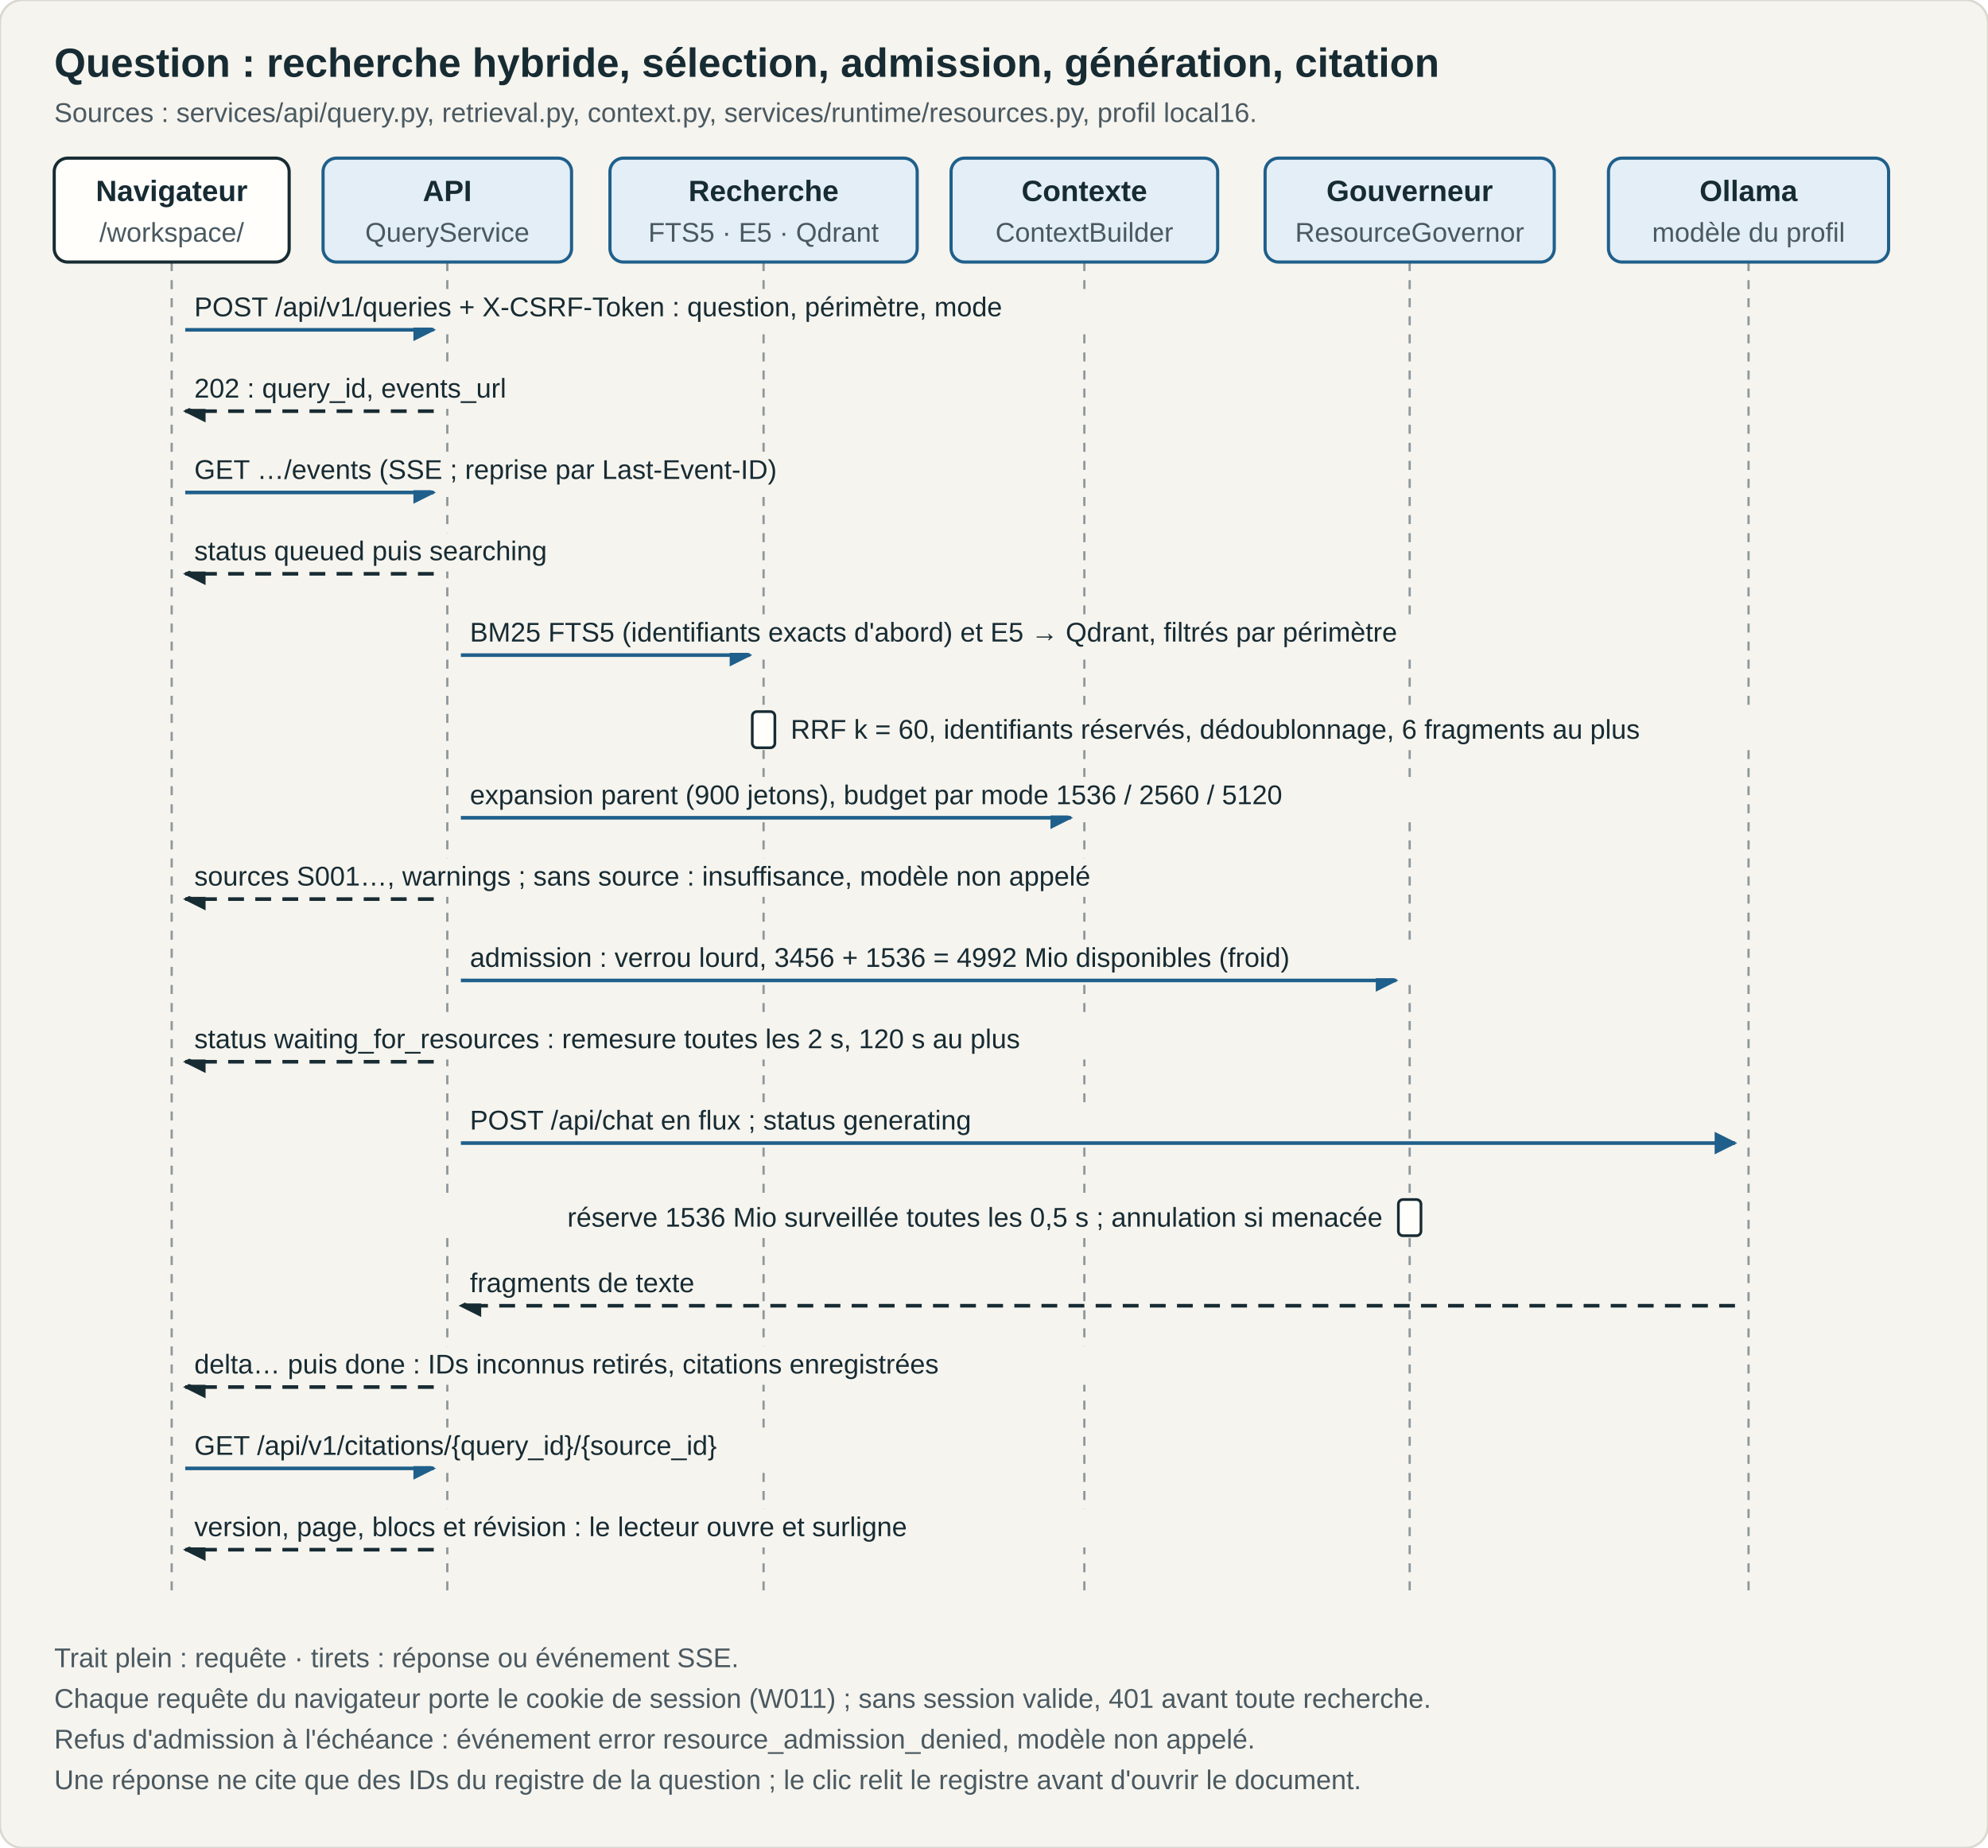
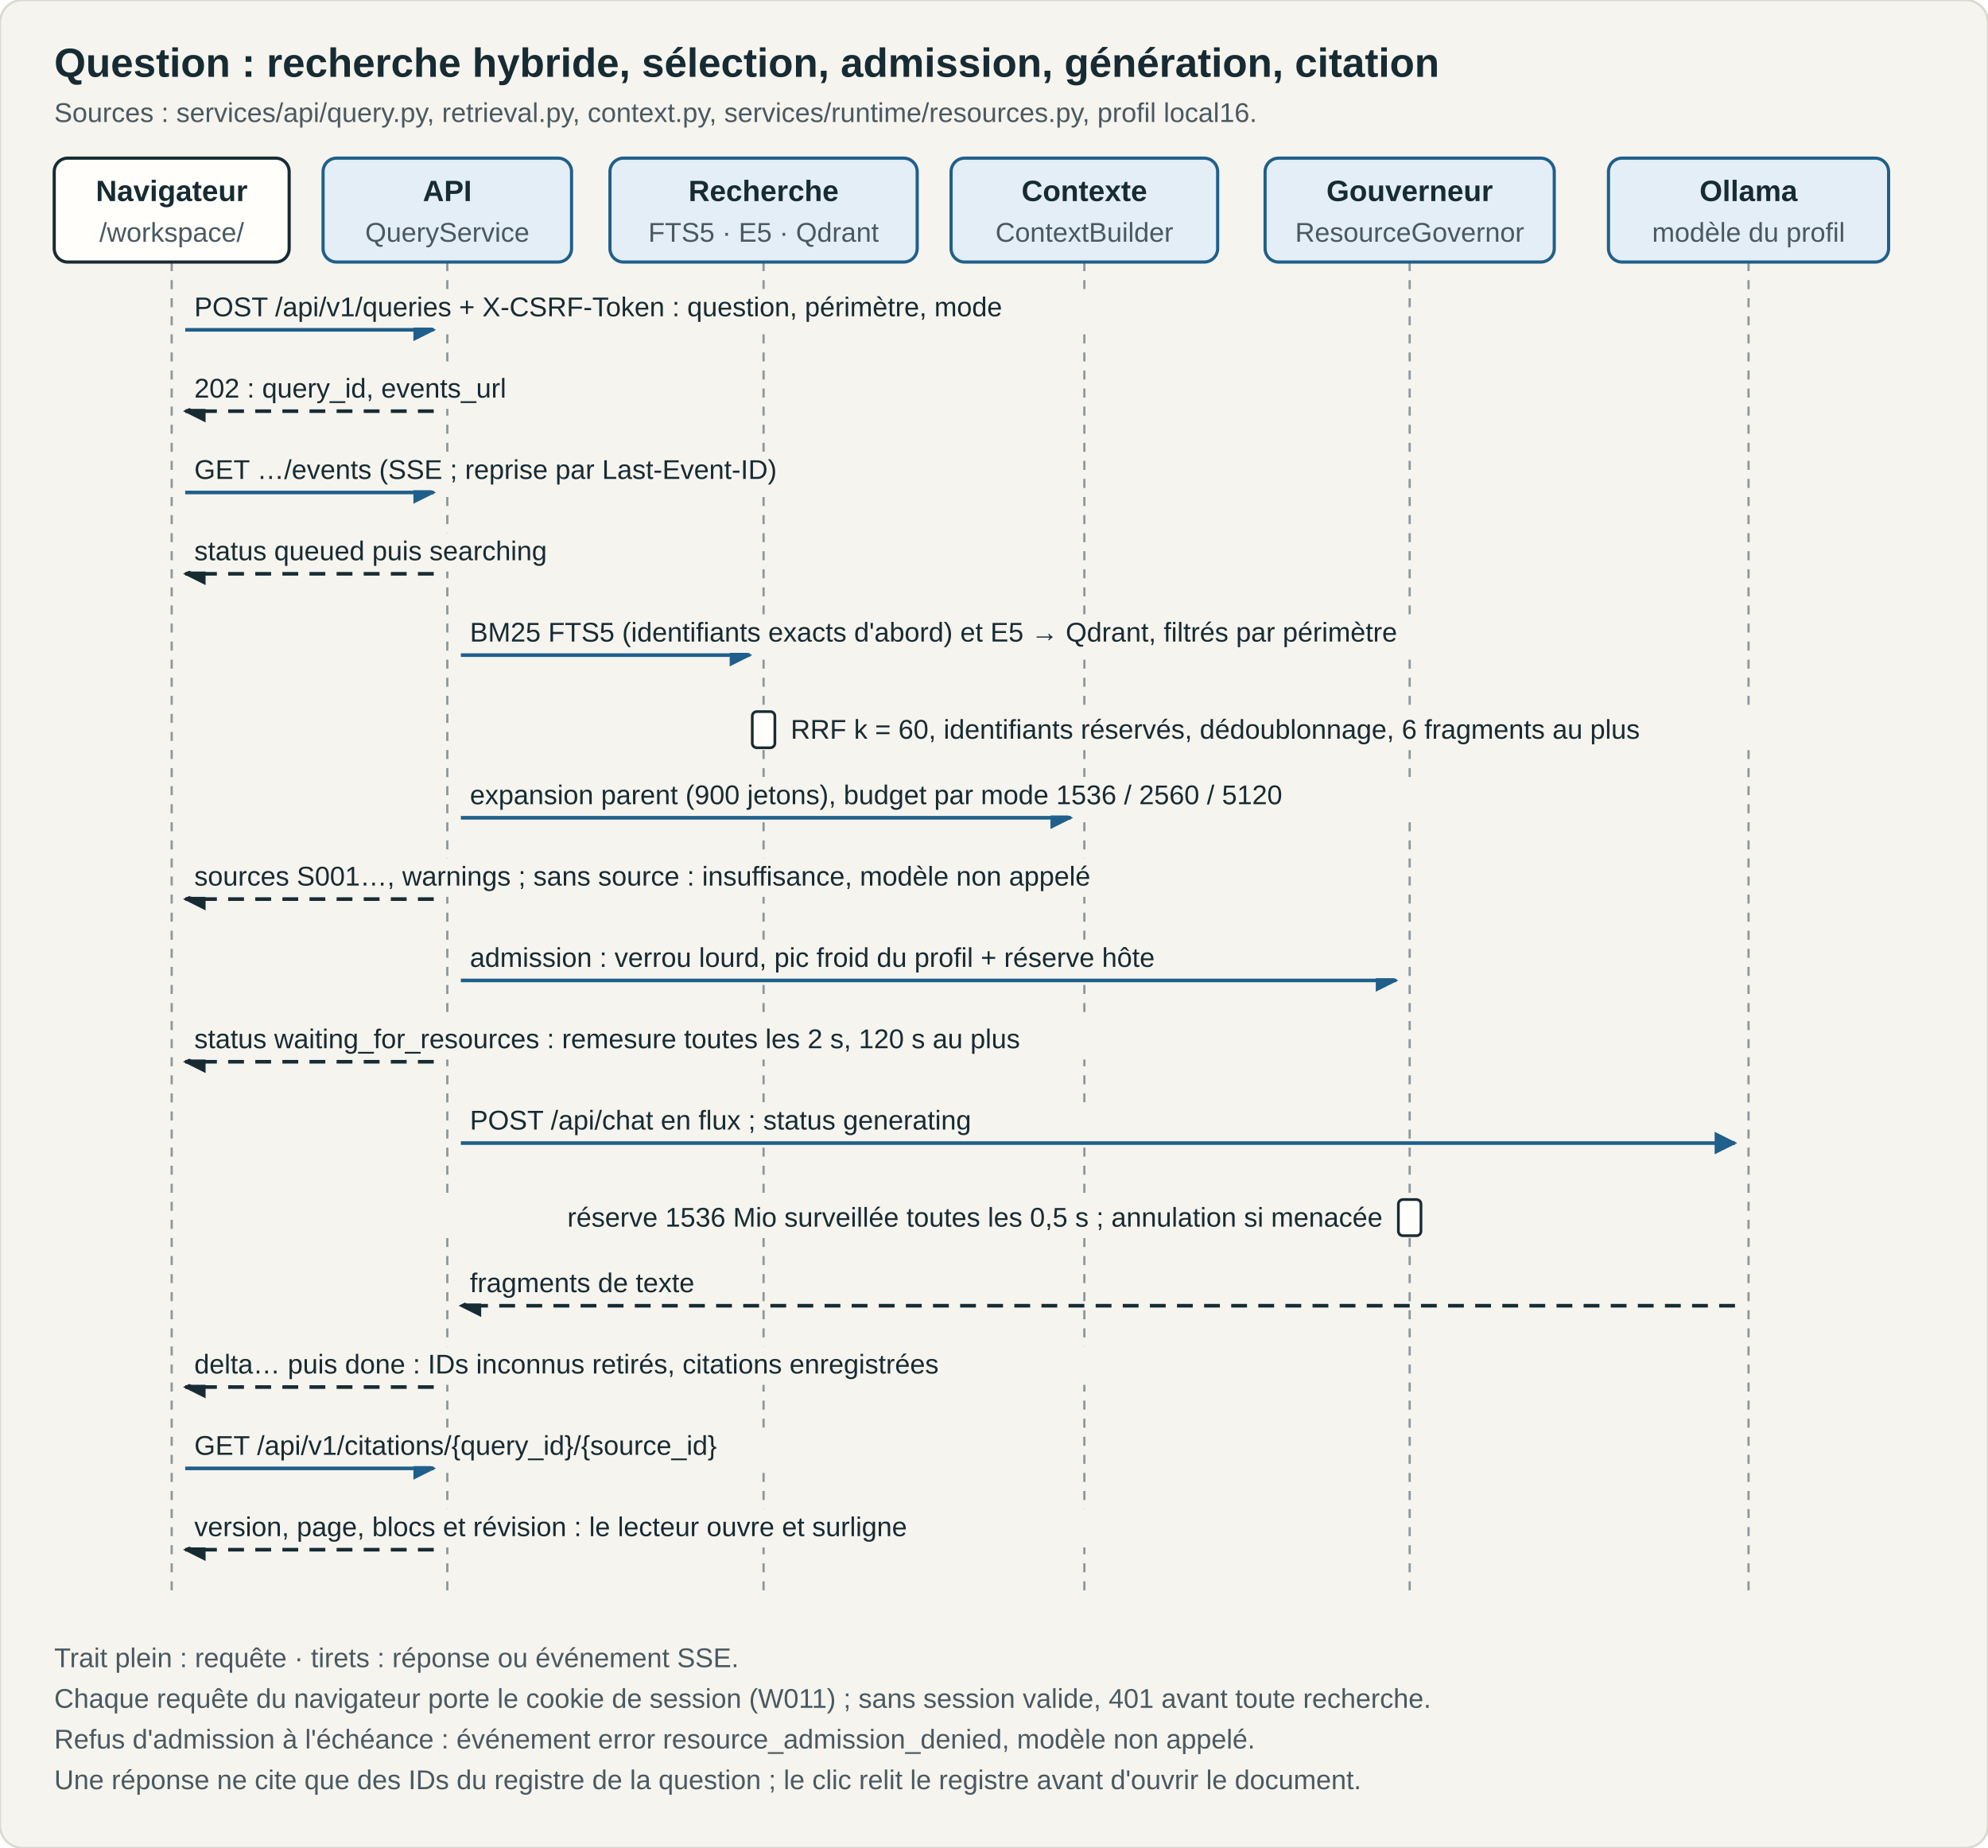
<svg xmlns="http://www.w3.org/2000/svg" width="880" height="818" viewBox="0 0 880 818" role="img" aria-labelledby="sequence-question-title sequence-question-desc" font-family="'Segoe UI', system-ui, -apple-system, 'Helvetica Neue', Arial, sans-serif">
  <defs>
    <marker id="sequence-question-head-172b33" viewBox="0 0 10 10" refX="9" refY="5" markerWidth="10" markerHeight="10" markerUnits="userSpaceOnUse" orient="auto-start-reverse">
      <path d="M0,0 L10,5 L0,10 z" fill="#172B33" />
    </marker>
    <marker id="sequence-question-head-1f5f8b" viewBox="0 0 10 10" refX="9" refY="5" markerWidth="10" markerHeight="10" markerUnits="userSpaceOnUse" orient="auto-start-reverse">
      <path d="M0,0 L10,5 L0,10 z" fill="#1F5F8B" />
    </marker>
  </defs>
  <rect x="0" y="0" width="880" height="818" rx="10" fill="#F6F4EE" stroke="#D9D9D1" />
  <line x1="774" y1="116" x2="774" y2="708" stroke="#8E989D" stroke-width="1" stroke-dasharray="4 4" />
  <line x1="624" y1="116" x2="624" y2="708" stroke="#8E989D" stroke-width="1" stroke-dasharray="4 4" />
  <line x1="480" y1="116" x2="480" y2="708" stroke="#8E989D" stroke-width="1" stroke-dasharray="4 4" />
  <line x1="338" y1="116" x2="338" y2="708" stroke="#8E989D" stroke-width="1" stroke-dasharray="4 4" />
  <line x1="198" y1="116" x2="198" y2="708" stroke="#8E989D" stroke-width="1" stroke-dasharray="4 4" />
  <line x1="76" y1="116" x2="76" y2="708" stroke="#8E989D" stroke-width="1" stroke-dasharray="4 4" />
  <text x="24" y="34" font-size="18" fill="#172B33" font-weight="600">Question : recherche hybride, sélection, admission, génération, citation</text>
  <text x="24" y="54" font-size="12" fill="#4A5961">Sources : services/api/query.py, retrieval.py, context.py, services/runtime/resources.py, profil local16.</text>
  <rect x="24" y="70" width="104" height="46" rx="6" fill="#FFFEFA" stroke="#172B33" stroke-width="1.4" />
  <text x="76" y="89" font-size="13" fill="#172B33" font-weight="600" text-anchor="middle">Navigateur</text>
  <text x="76" y="107" font-size="12" fill="#4A5961" text-anchor="middle">/workspace/</text>
  <rect x="143" y="70" width="110" height="46" rx="6" fill="#E3EEF6" stroke="#1F5F8B" stroke-width="1.4" />
  <text x="198" y="89" font-size="13" fill="#172B33" font-weight="600" text-anchor="middle">API</text>
  <text x="198" y="107" font-size="12" fill="#4A5961" text-anchor="middle">QueryService</text>
  <rect x="270" y="70" width="136" height="46" rx="6" fill="#E3EEF6" stroke="#1F5F8B" stroke-width="1.4" />
  <text x="338" y="89" font-size="13" fill="#172B33" font-weight="600" text-anchor="middle">Recherche</text>
  <text x="338" y="107" font-size="12" fill="#4A5961" text-anchor="middle">FTS5 · E5 · Qdrant</text>
  <rect x="421" y="70" width="118" height="46" rx="6" fill="#E3EEF6" stroke="#1F5F8B" stroke-width="1.4" />
  <text x="480" y="89" font-size="13" fill="#172B33" font-weight="600" text-anchor="middle">Contexte</text>
  <text x="480" y="107" font-size="12" fill="#4A5961" text-anchor="middle">ContextBuilder</text>
  <rect x="560" y="70" width="128" height="46" rx="6" fill="#E3EEF6" stroke="#1F5F8B" stroke-width="1.4" />
  <text x="624" y="89" font-size="13" fill="#172B33" font-weight="600" text-anchor="middle">Gouverneur</text>
  <text x="624" y="107" font-size="12" fill="#4A5961" text-anchor="middle">ResourceGovernor</text>
  <rect x="712" y="70" width="124" height="46" rx="6" fill="#E3EEF6" stroke="#1F5F8B" stroke-width="1.4" />
  <text x="774" y="89" font-size="13" fill="#172B33" font-weight="600" text-anchor="middle">Ollama</text>
  <text x="774" y="107" font-size="12" fill="#4A5961" text-anchor="middle">modèle du profil</text>
  <polyline points="82,146 192,146" fill="none" stroke="#1F5F8B" stroke-width="1.6" marker-end="url(#sequence-question-head-1f5f8b)" />
  <rect x="83" y="128" width="436.92" height="17" rx="2" fill="#F6F4EE" stroke="#F6F4EE" stroke-width="0" />
  <text x="86" y="140" font-size="12" fill="#172B33">POST /api/v1/queries + X-CSRF-Token : question, périmètre, mode</text>
  <polyline points="192,182 82,182" fill="none" stroke="#172B33" stroke-width="1.6" stroke-dasharray="7 5" marker-end="url(#sequence-question-head-172b33)" />
  <rect x="83" y="164" width="183.84" height="17" rx="2" fill="#F6F4EE" stroke="#F6F4EE" stroke-width="0" />
  <text x="86" y="176" font-size="12" fill="#172B33">202 : query_id, events_url</text>
  <polyline points="82,218 192,218" fill="none" stroke="#1F5F8B" stroke-width="1.6" marker-end="url(#sequence-question-head-1f5f8b)" />
  <rect x="83" y="200" width="320.64" height="17" rx="2" fill="#F6F4EE" stroke="#F6F4EE" stroke-width="0" />
  <text x="86" y="212" font-size="12" fill="#172B33">GET …/events (SSE ; reprise par Last-Event-ID)</text>
  <polyline points="192,254 82,254" fill="none" stroke="#172B33" stroke-width="1.6" stroke-dasharray="7 5" marker-end="url(#sequence-question-head-172b33)" />
  <rect x="83" y="236" width="197.52" height="17" rx="2" fill="#F6F4EE" stroke="#F6F4EE" stroke-width="0" />
  <text x="86" y="248" font-size="12" fill="#172B33">status queued puis searching</text>
  <polyline points="204,290 332,290" fill="none" stroke="#1F5F8B" stroke-width="1.6" marker-end="url(#sequence-question-head-1f5f8b)" />
  <rect x="205" y="272" width="532.68" height="17" rx="2" fill="#F6F4EE" stroke="#F6F4EE" stroke-width="0" />
  <text x="208" y="284" font-size="12" fill="#172B33">BM25 FTS5 (identifiants exacts d'abord) et E5 → Qdrant, filtrés par périmètre</text>
  <rect x="333" y="315" width="10" height="16" rx="2" fill="#FFFEFA" stroke="#172B33" stroke-width="1.2" />
  <rect x="347" y="315" width="477.96" height="17" rx="2" fill="#F6F4EE" stroke="#F6F4EE" stroke-width="0" />
  <text x="350" y="327" font-size="12" fill="#172B33">RRF k = 60, identifiants réservés, dédoublonnage, 6 fragments au plus</text>
  <polyline points="204,362 474,362" fill="none" stroke="#1F5F8B" stroke-width="1.6" marker-end="url(#sequence-question-head-1f5f8b)" />
  <rect x="205" y="344" width="450.6" height="17" rx="2" fill="#F6F4EE" stroke="#F6F4EE" stroke-width="0" />
  <text x="208" y="356" font-size="12" fill="#172B33">expansion parent (900 jetons), budget par mode 1536 / 2560 / 5120</text>
  <polyline points="192,398 82,398" fill="none" stroke="#172B33" stroke-width="1.6" stroke-dasharray="7 5" marker-end="url(#sequence-question-head-172b33)" />
  <rect x="83" y="380" width="491.64" height="17" rx="2" fill="#F6F4EE" stroke="#F6F4EE" stroke-width="0" />
  <text x="86" y="392" font-size="12" fill="#172B33">sources S001…, warnings ; sans source : insuffisance, modèle non appelé</text>
  <polyline points="204,434 618,434" fill="none" stroke="#1F5F8B" stroke-width="1.6" marker-end="url(#sequence-question-head-1f5f8b)" />
-   <rect x="205" y="416" width="471.12" height="17" rx="2" fill="#F6F4EE" stroke="#F6F4EE" stroke-width="0" />
-   <text x="208" y="428" font-size="12" fill="#172B33">admission : verrou lourd, 3456 + 1536 = 4992 Mio disponibles (froid)</text>
+   <rect x="205" y="416" width="416.4" height="17" rx="2" fill="#F6F4EE" stroke="#F6F4EE" stroke-width="0" />
+   <text x="208" y="428" font-size="12" fill="#172B33">admission : verrou lourd, pic froid du profil + réserve hôte</text>
  <polyline points="192,470 82,470" fill="none" stroke="#172B33" stroke-width="1.6" stroke-dasharray="7 5" marker-end="url(#sequence-question-head-172b33)" />
  <rect x="83" y="452" width="477.96" height="17" rx="2" fill="#F6F4EE" stroke="#F6F4EE" stroke-width="0" />
  <text x="86" y="464" font-size="12" fill="#172B33">status waiting_for_resources : remesure toutes les 2 s, 120 s au plus</text>
  <polyline points="204,506 768,506" fill="none" stroke="#1F5F8B" stroke-width="1.6" marker-end="url(#sequence-question-head-1f5f8b)" />
  <rect x="205" y="488" width="293.28" height="17" rx="2" fill="#F6F4EE" stroke="#F6F4EE" stroke-width="0" />
  <text x="208" y="500" font-size="12" fill="#172B33">POST /api/chat en flux ; status generating</text>
  <rect x="619" y="531" width="10" height="16" rx="2" fill="#FFFEFA" stroke="#172B33" stroke-width="1.2" />
  <rect x="143.88" y="531" width="471.12" height="17" rx="2" fill="#F6F4EE" stroke="#F6F4EE" stroke-width="0" />
  <text x="612" y="543" font-size="12" fill="#172B33" text-anchor="end">réserve 1536 Mio surveillée toutes les 0,5 s ; annulation si menacée</text>
  <polyline points="768,578 204,578" fill="none" stroke="#172B33" stroke-width="1.6" stroke-dasharray="7 5" marker-end="url(#sequence-question-head-172b33)" />
  <rect x="205" y="560" width="129.12" height="17" rx="2" fill="#F6F4EE" stroke="#F6F4EE" stroke-width="0" />
  <text x="208" y="572" font-size="12" fill="#172B33">fragments de texte</text>
  <polyline points="192,614 82,614" fill="none" stroke="#172B33" stroke-width="1.6" stroke-dasharray="7 5" marker-end="url(#sequence-question-head-172b33)" />
  <rect x="83" y="596" width="436.92" height="17" rx="2" fill="#F6F4EE" stroke="#F6F4EE" stroke-width="0" />
  <text x="86" y="608" font-size="12" fill="#172B33">delta… puis done : IDs inconnus retirés, citations enregistrées</text>
  <polyline points="82,650 192,650" fill="none" stroke="#1F5F8B" stroke-width="1.6" marker-end="url(#sequence-question-head-1f5f8b)" />
  <rect x="83" y="632" width="306.96" height="17" rx="2" fill="#F6F4EE" stroke="#F6F4EE" stroke-width="0" />
  <text x="86" y="644" font-size="12" fill="#172B33">GET /api/v1/citations/{query_id}/{source_id}</text>
  <polyline points="192,686 82,686" fill="none" stroke="#172B33" stroke-width="1.6" stroke-dasharray="7 5" marker-end="url(#sequence-question-head-172b33)" />
  <rect x="83" y="668" width="436.92" height="17" rx="2" fill="#F6F4EE" stroke="#F6F4EE" stroke-width="0" />
  <text x="86" y="680" font-size="12" fill="#172B33">version, page, blocs et révision : le lecteur ouvre et surligne</text>
  <text x="24" y="738" font-size="12" fill="#4A5961">Trait plein : requête · tirets : réponse ou événement SSE.</text>
  <text x="24" y="756" font-size="12" fill="#4A5961">Chaque requête du navigateur porte le cookie de session (W011) ; sans session valide, 401 avant toute recherche.</text>
  <text x="24" y="774" font-size="12" fill="#4A5961">Refus d'admission à l'échéance : événement error resource_admission_denied, modèle non appelé.</text>
  <text x="24" y="792" font-size="12" fill="#4A5961">Une réponse ne cite que des IDs du registre de la question ; le clic relit le registre avant d'ouvrir le document.</text>
</svg>
